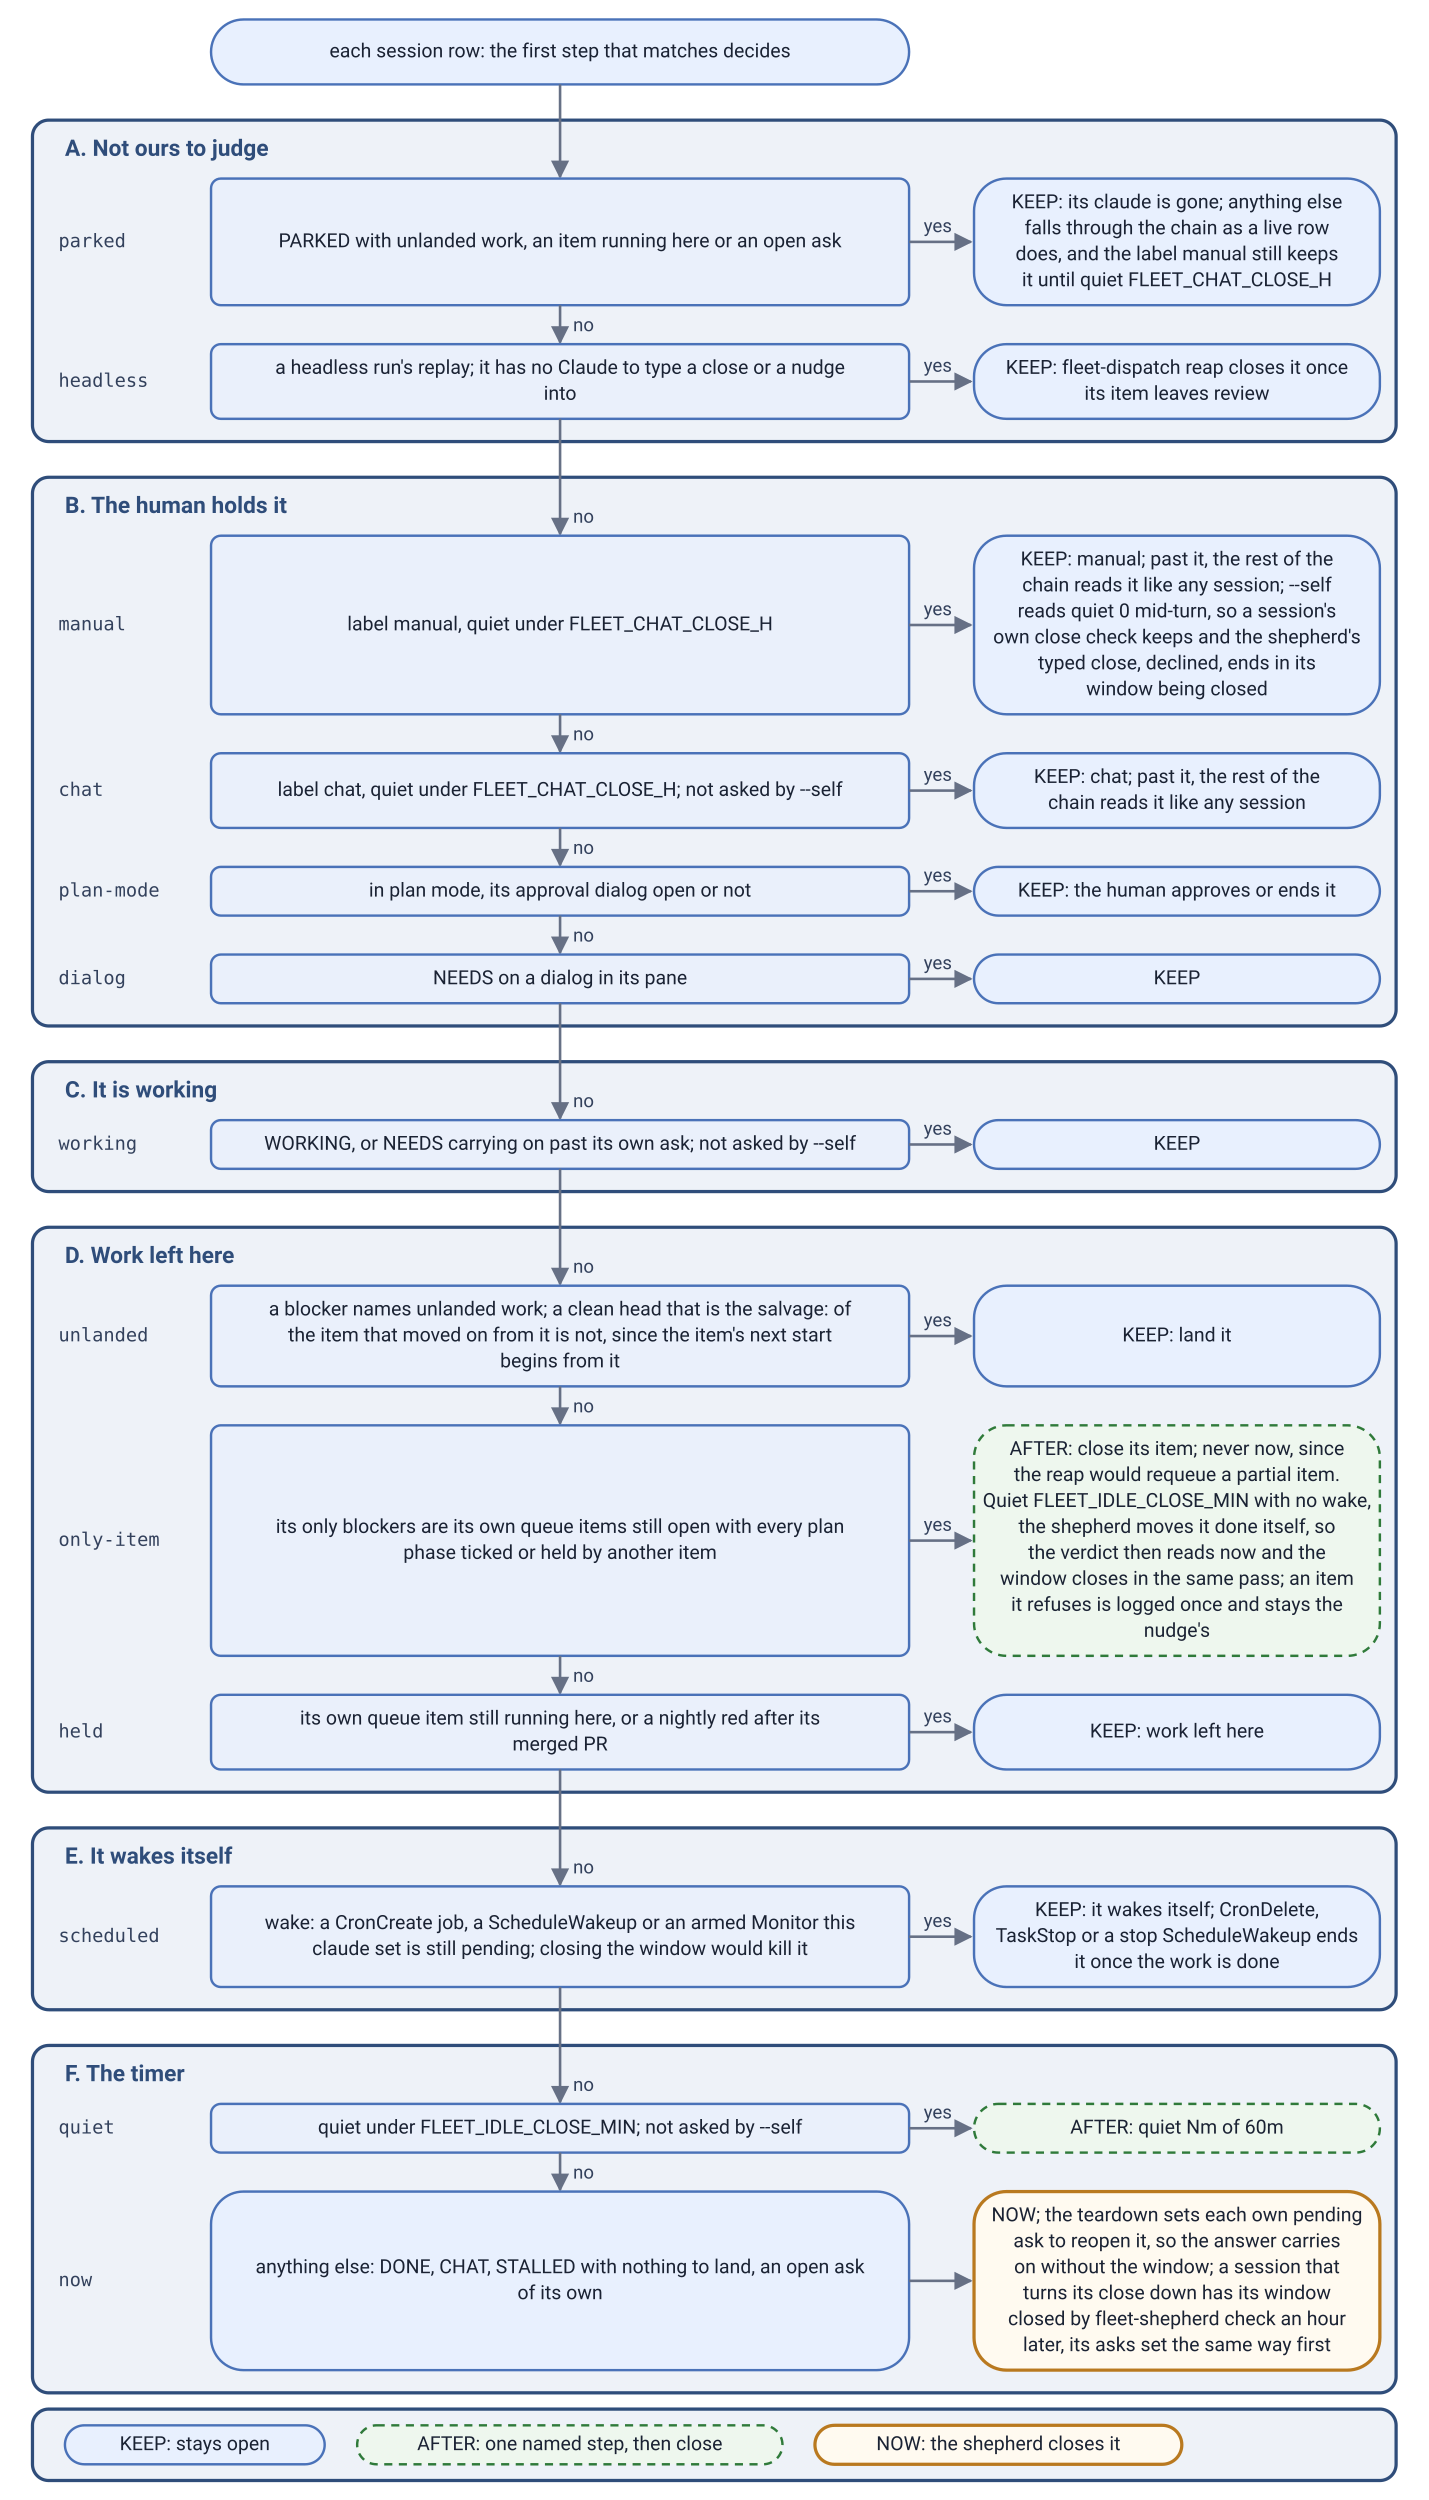
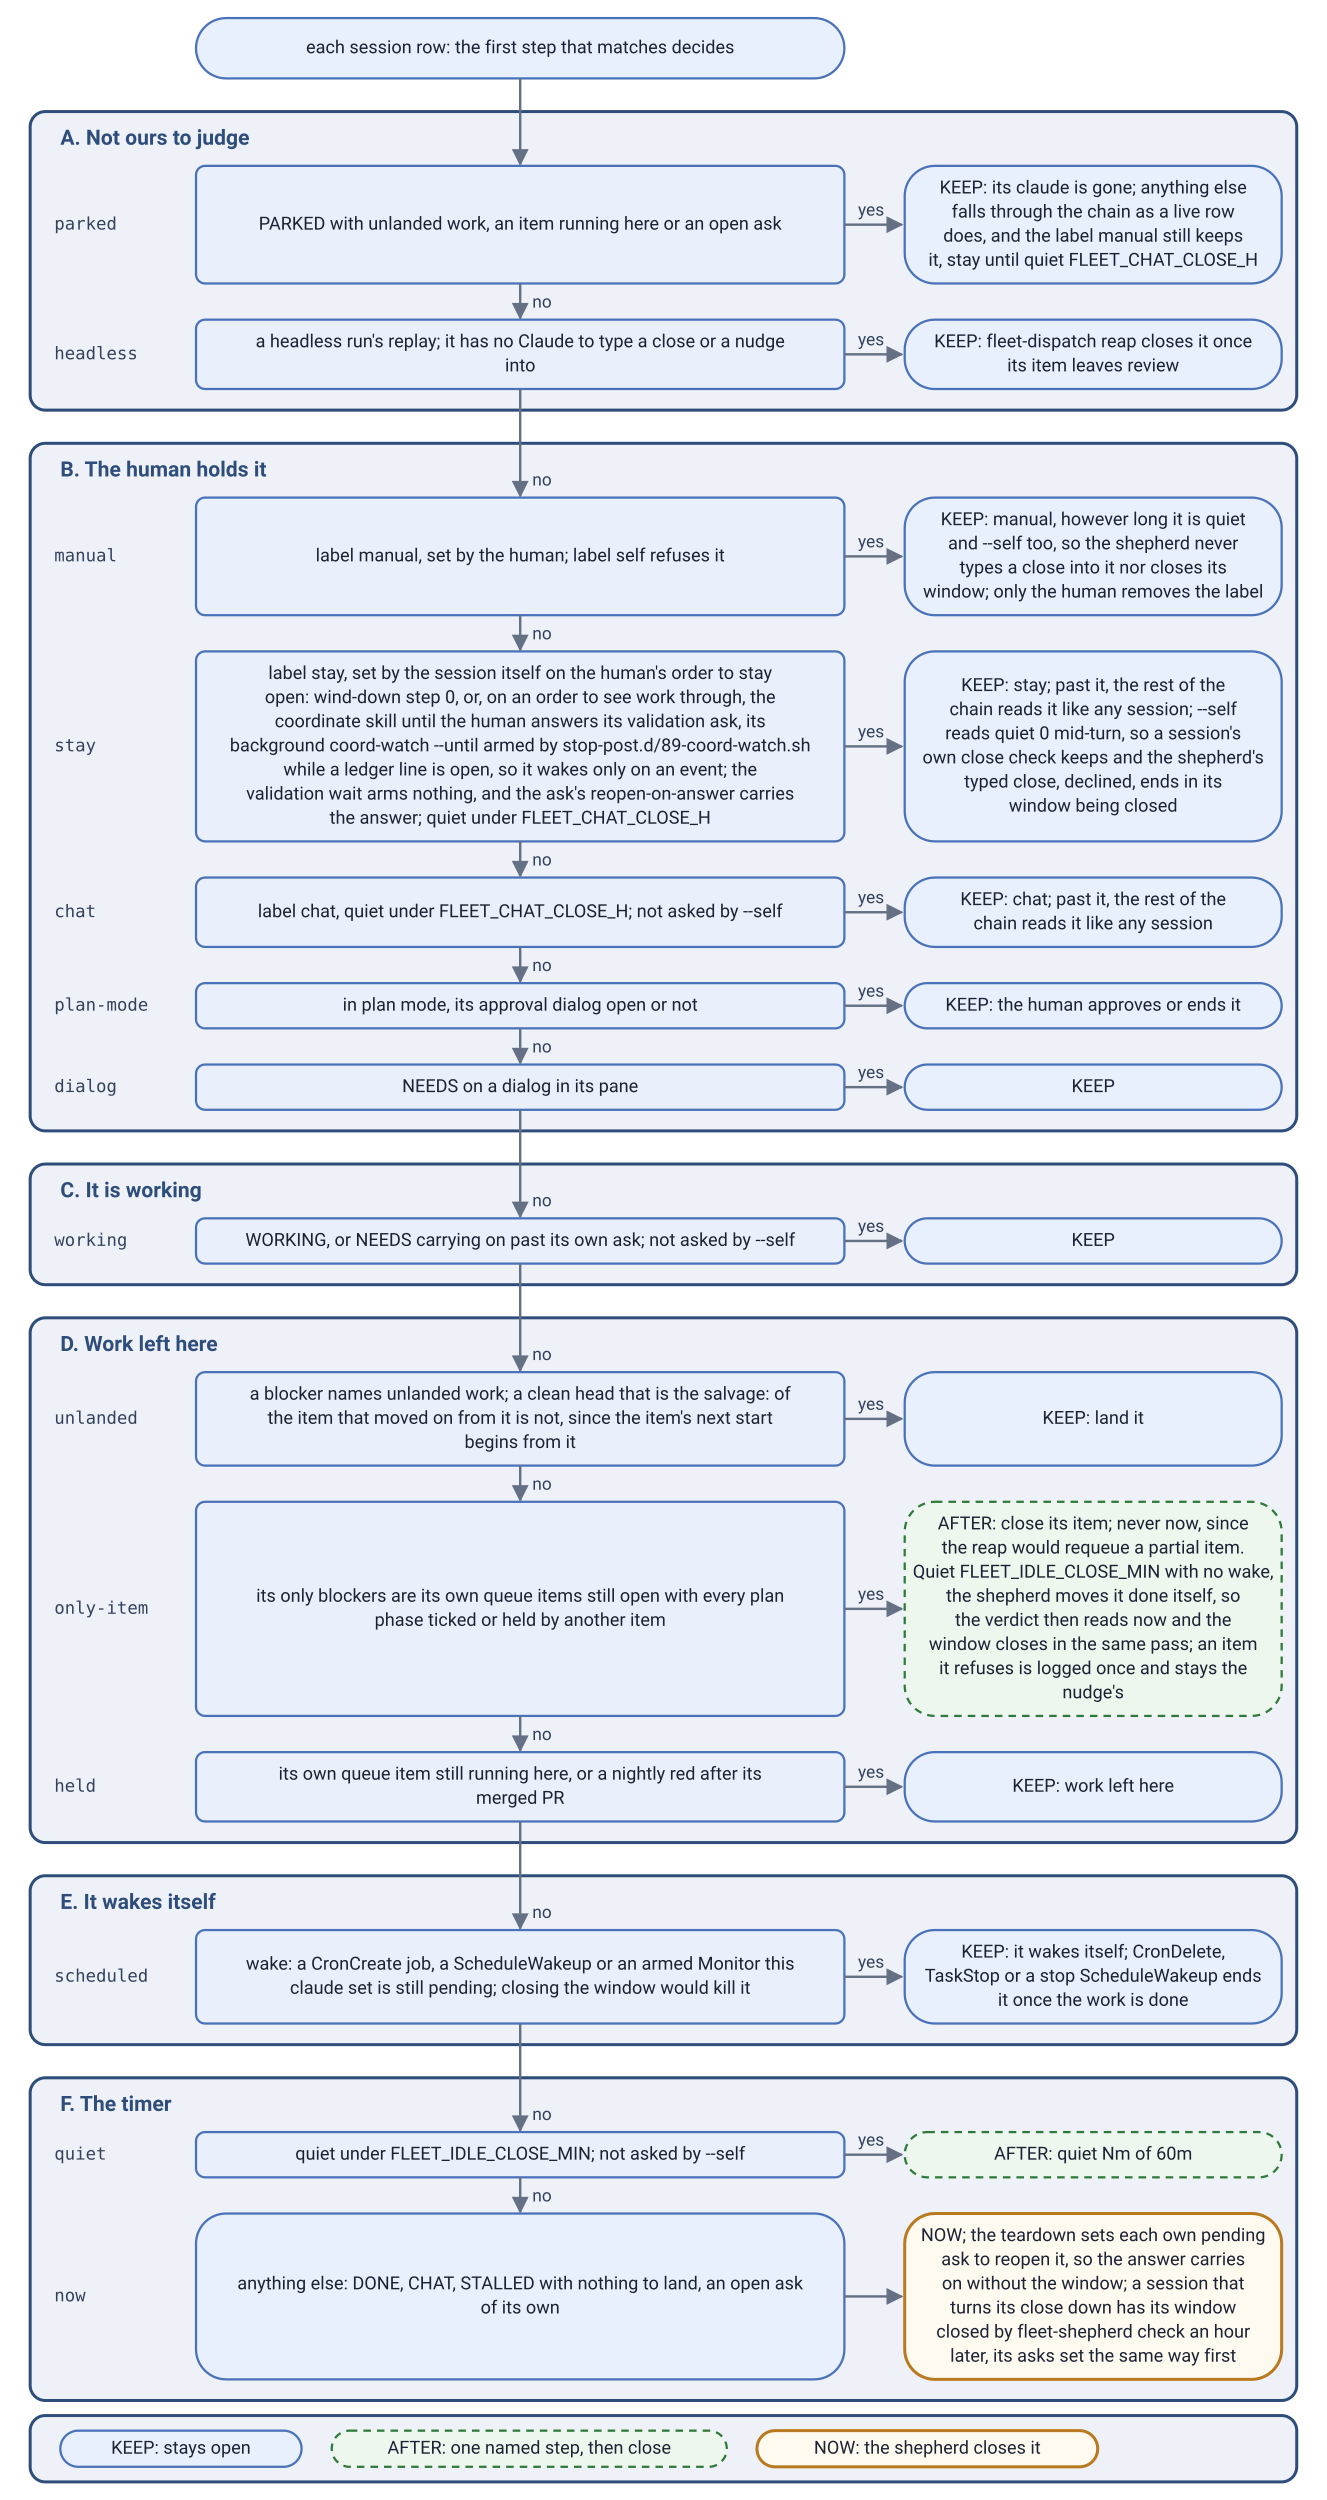
- <svg xmlns="http://www.w3.org/2000/svg" viewBox="0 0 880 1540" font-family="-apple-system, BlinkMacSystemFont, Segoe UI, Roboto, Helvetica, Arial, sans-serif">
+ <svg xmlns="http://www.w3.org/2000/svg" viewBox="0 0 880 1658" font-family="-apple-system, BlinkMacSystemFont, Segoe UI, Roboto, Helvetica, Arial, sans-serif">
  <defs>
    <marker id="arrow" viewBox="0 0 10 10" refX="9" refY="5" markerWidth="7" markerHeight="7" orient="auto-start-reverse">
      <path d="M0,0 L10,5 L0,10 z" fill="#667085" />
    </marker>
    <style>
      .lane { fill:#eef2f8; stroke:#2f4d7a; stroke-width:2; }
      .lane-title { font-size:14px; font-weight:600; fill:#2f4d7a; text-anchor:start; }
      .node { fill:#e8f0fe; stroke:#4a72b8; stroke-width:1.5; }
      .decision { fill:#eaf0fb; stroke:#4a72b8; stroke-width:1.5; }
      .keep { fill:#e8f0fe; stroke:#4a72b8; stroke-width:1.5; }
      .after { fill:#eef7ee; stroke:#2f7a3a; stroke-width:1.5; stroke-dasharray:5 4; }
      .now { fill:#fffaf0; stroke:#b9791f; stroke-width:2; }
      .label { font-size:14px; fill:#1a2233; text-anchor:middle; dominant-baseline:middle; }
      .label.sm { font-size:12px; }
      .step { font-size:11.5px; fill:#33415c; dominant-baseline:middle; font-family:ui-monospace, SFMono-Regular, Menlo, Consolas, monospace; }
      .edge { fill:none; stroke:#667085; stroke-width:1.6; marker-end:url(#arrow); }
      .elabel { font-size:11.5px; fill:#33415c; text-anchor:start; }
    </style>
  </defs>
  <rect class="node" x="130" y="12" width="430" height="40" rx="20" />
  <text class="label sm" x="345" y="32">each session row: the first step that matches decides</text>
  <rect class="lane" x="20" y="74" width="840" height="198" rx="10" />
  <text class="lane-title" x="40" y="96">A. Not ours to judge</text>
  <path class="edge" d="M345,52 V109" />
  <text class="step" x="36" y="149">parked</text>
  <rect class="decision" x="130" y="110" width="430" height="78" rx="6" />
  <text class="label sm" x="345" y="149">PARKED with unlanded work, an item running here or an open ask</text>
  <path class="edge" d="M560,149 H598" />
  <text class="elabel" x="569" y="143">yes</text>
  <rect class="keep" x="600" y="110" width="250" height="78" rx="20" />
  <text class="label sm" x="725" y="125">KEEP: its claude is gone; anything else</text>
  <text class="label sm" x="725" y="141">falls through the chain as a live row</text>
  <text class="label sm" x="725" y="157">does, and the label manual still keeps</text>
-   <text class="label sm" x="725" y="173">it until quiet FLEET_CHAT_CLOSE_H</text>
+   <text class="label sm" x="725" y="173">it, stay until quiet FLEET_CHAT_CLOSE_H</text>
  <path class="edge" d="M345,188 V211" />
  <text class="elabel" x="353" y="204">no</text>
  <text class="step" x="36" y="235">headless</text>
  <rect class="decision" x="130" y="212" width="430" height="46" rx="6" />
  <text class="label sm" x="345" y="227">a headless run's replay; it has no Claude to type a close or a nudge</text>
  <text class="label sm" x="345" y="243">into</text>
  <path class="edge" d="M560,235 H598" />
  <text class="elabel" x="569" y="229">yes</text>
  <rect class="keep" x="600" y="212" width="250" height="46" rx="20" />
  <text class="label sm" x="725" y="227">KEEP: fleet-dispatch reap closes it once</text>
  <text class="label sm" x="725" y="243">its item leaves review</text>
-   <rect class="lane" x="20" y="294" width="840" height="338" rx="10" />
+   <rect class="lane" x="20" y="294" width="840" height="456" rx="10" />
  <text class="lane-title" x="40" y="316">B. The human holds it</text>
  <path class="edge" d="M345,258 V329" />
  <text class="elabel" x="353" y="322">no</text>
-   <text class="step" x="36" y="385">manual</text>
-   <rect class="decision" x="130" y="330" width="430" height="110" rx="6" />
-   <text class="label sm" x="345" y="385">label manual, quiet under FLEET_CHAT_CLOSE_H</text>
-   <path class="edge" d="M560,385 H598" />
-   <text class="elabel" x="569" y="379">yes</text>
-   <rect class="keep" x="600" y="330" width="250" height="110" rx="20" />
-   <text class="label sm" x="725" y="345">KEEP: manual; past it, the rest of the</text>
-   <text class="label sm" x="725" y="361">chain reads it like any session; --self</text>
-   <text class="label sm" x="725" y="377">reads quiet 0 mid-turn, so a session's</text>
-   <text class="label sm" x="725" y="393">own close check keeps and the shepherd's</text>
-   <text class="label sm" x="725" y="409">typed close, declined, ends in its</text>
-   <text class="label sm" x="725" y="425">window being closed</text>
-   <path class="edge" d="M345,440 V463" />
-   <text class="elabel" x="353" y="456">no</text>
-   <text class="step" x="36" y="487">chat</text>
-   <rect class="decision" x="130" y="464" width="430" height="46" rx="6" />
-   <text class="label sm" x="345" y="487">label chat, quiet under FLEET_CHAT_CLOSE_H; not asked by --self</text>
-   <path class="edge" d="M560,487 H598" />
-   <text class="elabel" x="569" y="481">yes</text>
-   <rect class="keep" x="600" y="464" width="250" height="46" rx="20" />
-   <text class="label sm" x="725" y="479">KEEP: chat; past it, the rest of the</text>
-   <text class="label sm" x="725" y="495">chain reads it like any session</text>
-   <path class="edge" d="M345,510 V533" />
-   <text class="elabel" x="353" y="526">no</text>
-   <text class="step" x="36" y="549">plan-mode</text>
-   <rect class="decision" x="130" y="534" width="430" height="30" rx="6" />
-   <text class="label sm" x="345" y="549">in plan mode, its approval dialog open or not</text>
-   <path class="edge" d="M560,549 H598" />
-   <text class="elabel" x="569" y="543">yes</text>
-   <rect class="keep" x="600" y="534" width="250" height="30" rx="15" />
-   <text class="label sm" x="725" y="549">KEEP: the human approves or ends it</text>
-   <path class="edge" d="M345,564 V587" />
-   <text class="elabel" x="353" y="580">no</text>
-   <text class="step" x="36" y="603">dialog</text>
-   <rect class="decision" x="130" y="588" width="430" height="30" rx="6" />
-   <text class="label sm" x="345" y="603">NEEDS on a dialog in its pane</text>
-   <path class="edge" d="M560,603 H598" />
-   <text class="elabel" x="569" y="597">yes</text>
-   <rect class="keep" x="600" y="588" width="250" height="30" rx="15" />
-   <text class="label sm" x="725" y="603">KEEP</text>
-   <rect class="lane" x="20" y="654" width="840" height="80" rx="10" />
-   <text class="lane-title" x="40" y="676">C. It is working</text>
-   <path class="edge" d="M345,618 V689" />
-   <text class="elabel" x="353" y="682">no</text>
-   <text class="step" x="36" y="705">working</text>
-   <rect class="decision" x="130" y="690" width="430" height="30" rx="6" />
-   <text class="label sm" x="345" y="705">WORKING, or NEEDS carrying on past its own ask; not asked by --self</text>
-   <path class="edge" d="M560,705 H598" />
-   <text class="elabel" x="569" y="699">yes</text>
-   <rect class="keep" x="600" y="690" width="250" height="30" rx="15" />
-   <text class="label sm" x="725" y="705">KEEP</text>
-   <rect class="lane" x="20" y="756" width="840" height="348" rx="10" />
-   <text class="lane-title" x="40" y="778">D. Work left here</text>
-   <path class="edge" d="M345,720 V791" />
-   <text class="elabel" x="353" y="784">no</text>
-   <text class="step" x="36" y="823">unlanded</text>
-   <rect class="decision" x="130" y="792" width="430" height="62" rx="6" />
-   <text class="label sm" x="345" y="807">a blocker names unlanded work; a clean head that is the salvage: of</text>
-   <text class="label sm" x="345" y="823">the item that moved on from it is not, since the item's next start</text>
-   <text class="label sm" x="345" y="839">begins from it</text>
+   <text class="step" x="36" y="369">manual</text>
+   <rect class="decision" x="130" y="330" width="430" height="78" rx="6" />
+   <text class="label sm" x="345" y="369">label manual, set by the human; label self refuses it</text>
+   <path class="edge" d="M560,369 H598" />
+   <text class="elabel" x="569" y="363">yes</text>
+   <rect class="keep" x="600" y="330" width="250" height="78" rx="20" />
+   <text class="label sm" x="725" y="345">KEEP: manual, however long it is quiet</text>
+   <text class="label sm" x="725" y="361">and --self too, so the shepherd never</text>
+   <text class="label sm" x="725" y="377">types a close into it nor closes its</text>
+   <text class="label sm" x="725" y="393">window; only the human removes the label</text>
+   <path class="edge" d="M345,408 V431" />
+   <text class="elabel" x="353" y="424">no</text>
+   <text class="step" x="36" y="495">stay</text>
+   <rect class="decision" x="130" y="432" width="430" height="126" rx="6" />
+   <text class="label sm" x="345" y="447">label stay, set by the session itself on the human's order to stay</text>
+   <text class="label sm" x="345" y="463">open: wind-down step 0, or, on an order to see work through, the</text>
+   <text class="label sm" x="345" y="479">coordinate skill until the human answers its validation ask, its</text>
+   <text class="label sm" x="345" y="495">background coord-watch --until armed by stop-post.d/89-coord-watch.sh</text>
+   <text class="label sm" x="345" y="511">while a ledger line is open, so it wakes only on an event; the</text>
+   <text class="label sm" x="345" y="527">validation wait arms nothing, and the ask's reopen-on-answer carries</text>
+   <text class="label sm" x="345" y="543">the answer; quiet under FLEET_CHAT_CLOSE_H</text>
+   <path class="edge" d="M560,495 H598" />
+   <text class="elabel" x="569" y="489">yes</text>
+   <rect class="keep" x="600" y="432" width="250" height="126" rx="20" />
+   <text class="label sm" x="725" y="455">KEEP: stay; past it, the rest of the</text>
+   <text class="label sm" x="725" y="471">chain reads it like any session; --self</text>
+   <text class="label sm" x="725" y="487">reads quiet 0 mid-turn, so a session's</text>
+   <text class="label sm" x="725" y="503">own close check keeps and the shepherd's</text>
+   <text class="label sm" x="725" y="519">typed close, declined, ends in its</text>
+   <text class="label sm" x="725" y="535">window being closed</text>
+   <path class="edge" d="M345,558 V581" />
+   <text class="elabel" x="353" y="574">no</text>
+   <text class="step" x="36" y="605">chat</text>
+   <rect class="decision" x="130" y="582" width="430" height="46" rx="6" />
+   <text class="label sm" x="345" y="605">label chat, quiet under FLEET_CHAT_CLOSE_H; not asked by --self</text>
+   <path class="edge" d="M560,605 H598" />
+   <text class="elabel" x="569" y="599">yes</text>
+   <rect class="keep" x="600" y="582" width="250" height="46" rx="20" />
+   <text class="label sm" x="725" y="597">KEEP: chat; past it, the rest of the</text>
+   <text class="label sm" x="725" y="613">chain reads it like any session</text>
+   <path class="edge" d="M345,628 V651" />
+   <text class="elabel" x="353" y="644">no</text>
+   <text class="step" x="36" y="667">plan-mode</text>
+   <rect class="decision" x="130" y="652" width="430" height="30" rx="6" />
+   <text class="label sm" x="345" y="667">in plan mode, its approval dialog open or not</text>
+   <path class="edge" d="M560,667 H598" />
+   <text class="elabel" x="569" y="661">yes</text>
+   <rect class="keep" x="600" y="652" width="250" height="30" rx="15" />
+   <text class="label sm" x="725" y="667">KEEP: the human approves or ends it</text>
+   <path class="edge" d="M345,682 V705" />
+   <text class="elabel" x="353" y="698">no</text>
+   <text class="step" x="36" y="721">dialog</text>
+   <rect class="decision" x="130" y="706" width="430" height="30" rx="6" />
+   <text class="label sm" x="345" y="721">NEEDS on a dialog in its pane</text>
+   <path class="edge" d="M560,721 H598" />
+   <text class="elabel" x="569" y="715">yes</text>
+   <rect class="keep" x="600" y="706" width="250" height="30" rx="15" />
+   <text class="label sm" x="725" y="721">KEEP</text>
+   <rect class="lane" x="20" y="772" width="840" height="80" rx="10" />
+   <text class="lane-title" x="40" y="794">C. It is working</text>
+   <path class="edge" d="M345,736 V807" />
+   <text class="elabel" x="353" y="800">no</text>
+   <text class="step" x="36" y="823">working</text>
+   <rect class="decision" x="130" y="808" width="430" height="30" rx="6" />
+   <text class="label sm" x="345" y="823">WORKING, or NEEDS carrying on past its own ask; not asked by --self</text>
  <path class="edge" d="M560,823 H598" />
  <text class="elabel" x="569" y="817">yes</text>
-   <rect class="keep" x="600" y="792" width="250" height="62" rx="20" />
-   <text class="label sm" x="725" y="823">KEEP: land it</text>
-   <path class="edge" d="M345,854 V877" />
-   <text class="elabel" x="353" y="870">no</text>
-   <text class="step" x="36" y="949">only-item</text>
-   <rect class="decision" x="130" y="878" width="430" height="142" rx="6" />
-   <text class="label sm" x="345" y="941">its only blockers are its own queue items still open with every plan</text>
-   <text class="label sm" x="345" y="957">phase ticked or held by another item</text>
-   <path class="edge" d="M560,949 H598" />
-   <text class="elabel" x="569" y="943">yes</text>
-   <rect class="after" x="600" y="878" width="250" height="142" rx="20" />
-   <text class="label sm" x="725" y="893">AFTER: close its item; never now, since</text>
-   <text class="label sm" x="725" y="909">the reap would requeue a partial item.</text>
-   <text class="label sm" x="725" y="925">Quiet FLEET_IDLE_CLOSE_MIN with no wake,</text>
-   <text class="label sm" x="725" y="941">the shepherd moves it done itself, so</text>
-   <text class="label sm" x="725" y="957">the verdict then reads now and the</text>
-   <text class="label sm" x="725" y="973">window closes in the same pass; an item</text>
-   <text class="label sm" x="725" y="989">it refuses is logged once and stays the</text>
-   <text class="label sm" x="725" y="1005">nudge's</text>
-   <path class="edge" d="M345,1020 V1043" />
-   <text class="elabel" x="353" y="1036">no</text>
-   <text class="step" x="36" y="1067">held</text>
-   <rect class="decision" x="130" y="1044" width="430" height="46" rx="6" />
-   <text class="label sm" x="345" y="1059">its own queue item still running here, or a nightly red after its</text>
-   <text class="label sm" x="345" y="1075">merged PR</text>
+   <rect class="keep" x="600" y="808" width="250" height="30" rx="15" />
+   <text class="label sm" x="725" y="823">KEEP</text>
+   <rect class="lane" x="20" y="874" width="840" height="348" rx="10" />
+   <text class="lane-title" x="40" y="896">D. Work left here</text>
+   <path class="edge" d="M345,838 V909" />
+   <text class="elabel" x="353" y="902">no</text>
+   <text class="step" x="36" y="941">unlanded</text>
+   <rect class="decision" x="130" y="910" width="430" height="62" rx="6" />
+   <text class="label sm" x="345" y="925">a blocker names unlanded work; a clean head that is the salvage: of</text>
+   <text class="label sm" x="345" y="941">the item that moved on from it is not, since the item's next start</text>
+   <text class="label sm" x="345" y="957">begins from it</text>
+   <path class="edge" d="M560,941 H598" />
+   <text class="elabel" x="569" y="935">yes</text>
+   <rect class="keep" x="600" y="910" width="250" height="62" rx="20" />
+   <text class="label sm" x="725" y="941">KEEP: land it</text>
+   <path class="edge" d="M345,972 V995" />
+   <text class="elabel" x="353" y="988">no</text>
+   <text class="step" x="36" y="1067">only-item</text>
+   <rect class="decision" x="130" y="996" width="430" height="142" rx="6" />
+   <text class="label sm" x="345" y="1059">its only blockers are its own queue items still open with every plan</text>
+   <text class="label sm" x="345" y="1075">phase ticked or held by another item</text>
  <path class="edge" d="M560,1067 H598" />
  <text class="elabel" x="569" y="1061">yes</text>
-   <rect class="keep" x="600" y="1044" width="250" height="46" rx="20" />
-   <text class="label sm" x="725" y="1067">KEEP: work left here</text>
-   <rect class="lane" x="20" y="1126" width="840" height="112" rx="10" />
-   <text class="lane-title" x="40" y="1148">E. It wakes itself</text>
-   <path class="edge" d="M345,1090 V1161" />
+   <rect class="after" x="600" y="996" width="250" height="142" rx="20" />
+   <text class="label sm" x="725" y="1011">AFTER: close its item; never now, since</text>
+   <text class="label sm" x="725" y="1027">the reap would requeue a partial item.</text>
+   <text class="label sm" x="725" y="1043">Quiet FLEET_IDLE_CLOSE_MIN with no wake,</text>
+   <text class="label sm" x="725" y="1059">the shepherd moves it done itself, so</text>
+   <text class="label sm" x="725" y="1075">the verdict then reads now and the</text>
+   <text class="label sm" x="725" y="1091">window closes in the same pass; an item</text>
+   <text class="label sm" x="725" y="1107">it refuses is logged once and stays the</text>
+   <text class="label sm" x="725" y="1123">nudge's</text>
+   <path class="edge" d="M345,1138 V1161" />
  <text class="elabel" x="353" y="1154">no</text>
-   <text class="step" x="36" y="1193">scheduled</text>
-   <rect class="decision" x="130" y="1162" width="430" height="62" rx="6" />
-   <text class="label sm" x="345" y="1185">wake: a CronCreate job, a ScheduleWakeup or an armed Monitor this</text>
-   <text class="label sm" x="345" y="1201">claude set is still pending; closing the window would kill it</text>
-   <path class="edge" d="M560,1193 H598" />
-   <text class="elabel" x="569" y="1187">yes</text>
-   <rect class="keep" x="600" y="1162" width="250" height="62" rx="20" />
-   <text class="label sm" x="725" y="1177">KEEP: it wakes itself; CronDelete,</text>
-   <text class="label sm" x="725" y="1193">TaskStop or a stop ScheduleWakeup ends</text>
-   <text class="label sm" x="725" y="1209">it once the work is done</text>
-   <rect class="lane" x="20" y="1260" width="840" height="214" rx="10" />
-   <text class="lane-title" x="40" y="1282">F. The timer</text>
-   <path class="edge" d="M345,1224 V1295" />
-   <text class="elabel" x="353" y="1288">no</text>
-   <text class="step" x="36" y="1311">quiet</text>
-   <rect class="decision" x="130" y="1296" width="430" height="30" rx="6" />
-   <text class="label sm" x="345" y="1311">quiet under FLEET_IDLE_CLOSE_MIN; not asked by --self</text>
+   <text class="step" x="36" y="1185">held</text>
+   <rect class="decision" x="130" y="1162" width="430" height="46" rx="6" />
+   <text class="label sm" x="345" y="1177">its own queue item still running here, or a nightly red after its</text>
+   <text class="label sm" x="345" y="1193">merged PR</text>
+   <path class="edge" d="M560,1185 H598" />
+   <text class="elabel" x="569" y="1179">yes</text>
+   <rect class="keep" x="600" y="1162" width="250" height="46" rx="20" />
+   <text class="label sm" x="725" y="1185">KEEP: work left here</text>
+   <rect class="lane" x="20" y="1244" width="840" height="112" rx="10" />
+   <text class="lane-title" x="40" y="1266">E. It wakes itself</text>
+   <path class="edge" d="M345,1208 V1279" />
+   <text class="elabel" x="353" y="1272">no</text>
+   <text class="step" x="36" y="1311">scheduled</text>
+   <rect class="decision" x="130" y="1280" width="430" height="62" rx="6" />
+   <text class="label sm" x="345" y="1303">wake: a CronCreate job, a ScheduleWakeup or an armed Monitor this</text>
+   <text class="label sm" x="345" y="1319">claude set is still pending; closing the window would kill it</text>
  <path class="edge" d="M560,1311 H598" />
  <text class="elabel" x="569" y="1305">yes</text>
-   <rect class="after" x="600" y="1296" width="250" height="30" rx="15" />
-   <text class="label sm" x="725" y="1311">AFTER: quiet Nm of 60m</text>
-   <path class="edge" d="M345,1326 V1349" />
-   <text class="elabel" x="353" y="1342">no</text>
-   <text class="step" x="36" y="1405">now</text>
-   <rect class="node" x="130" y="1350" width="430" height="110" rx="20" />
-   <text class="label sm" x="345" y="1397">anything else: DONE, CHAT, STALLED with nothing to land, an open ask</text>
-   <text class="label sm" x="345" y="1413">of its own</text>
-   <path class="edge" d="M560,1405 H598" />
-   <rect class="now" x="600" y="1350" width="250" height="110" rx="20" />
-   <text class="label sm" x="725" y="1365">NOW; the teardown sets each own pending</text>
-   <text class="label sm" x="725" y="1381">ask to reopen it, so the answer carries</text>
-   <text class="label sm" x="725" y="1397">on without the window; a session that</text>
-   <text class="label sm" x="725" y="1413">turns its close down has its window</text>
-   <text class="label sm" x="725" y="1429">closed by fleet-shepherd check an hour</text>
-   <text class="label sm" x="725" y="1445">later, its asks set the same way first</text>
-   <rect class="lane" x="20" y="1484" width="840" height="44" rx="10" />
-   <rect class="keep" x="40" y="1494" width="160" height="24" rx="12" />
-   <text class="label sm" x="120" y="1506">KEEP: stays open</text>
-   <rect class="after" x="220" y="1494" width="262" height="24" rx="12" />
-   <text class="label sm" x="351" y="1506">AFTER: one named step, then close</text>
-   <rect class="now" x="502" y="1494" width="226" height="24" rx="12" />
-   <text class="label sm" x="615" y="1506">NOW: the shepherd closes it</text>
+   <rect class="keep" x="600" y="1280" width="250" height="62" rx="20" />
+   <text class="label sm" x="725" y="1295">KEEP: it wakes itself; CronDelete,</text>
+   <text class="label sm" x="725" y="1311">TaskStop or a stop ScheduleWakeup ends</text>
+   <text class="label sm" x="725" y="1327">it once the work is done</text>
+   <rect class="lane" x="20" y="1378" width="840" height="214" rx="10" />
+   <text class="lane-title" x="40" y="1400">F. The timer</text>
+   <path class="edge" d="M345,1342 V1413" />
+   <text class="elabel" x="353" y="1406">no</text>
+   <text class="step" x="36" y="1429">quiet</text>
+   <rect class="decision" x="130" y="1414" width="430" height="30" rx="6" />
+   <text class="label sm" x="345" y="1429">quiet under FLEET_IDLE_CLOSE_MIN; not asked by --self</text>
+   <path class="edge" d="M560,1429 H598" />
+   <text class="elabel" x="569" y="1423">yes</text>
+   <rect class="after" x="600" y="1414" width="250" height="30" rx="15" />
+   <text class="label sm" x="725" y="1429">AFTER: quiet Nm of 60m</text>
+   <path class="edge" d="M345,1444 V1467" />
+   <text class="elabel" x="353" y="1460">no</text>
+   <text class="step" x="36" y="1523">now</text>
+   <rect class="node" x="130" y="1468" width="430" height="110" rx="20" />
+   <text class="label sm" x="345" y="1515">anything else: DONE, CHAT, STALLED with nothing to land, an open ask</text>
+   <text class="label sm" x="345" y="1531">of its own</text>
+   <path class="edge" d="M560,1523 H598" />
+   <rect class="now" x="600" y="1468" width="250" height="110" rx="20" />
+   <text class="label sm" x="725" y="1483">NOW; the teardown sets each own pending</text>
+   <text class="label sm" x="725" y="1499">ask to reopen it, so the answer carries</text>
+   <text class="label sm" x="725" y="1515">on without the window; a session that</text>
+   <text class="label sm" x="725" y="1531">turns its close down has its window</text>
+   <text class="label sm" x="725" y="1547">closed by fleet-shepherd check an hour</text>
+   <text class="label sm" x="725" y="1563">later, its asks set the same way first</text>
+   <rect class="lane" x="20" y="1602" width="840" height="44" rx="10" />
+   <rect class="keep" x="40" y="1612" width="160" height="24" rx="12" />
+   <text class="label sm" x="120" y="1624">KEEP: stays open</text>
+   <rect class="after" x="220" y="1612" width="262" height="24" rx="12" />
+   <text class="label sm" x="351" y="1624">AFTER: one named step, then close</text>
+   <rect class="now" x="502" y="1612" width="226" height="24" rx="12" />
+   <text class="label sm" x="615" y="1624">NOW: the shepherd closes it</text>
</svg>
